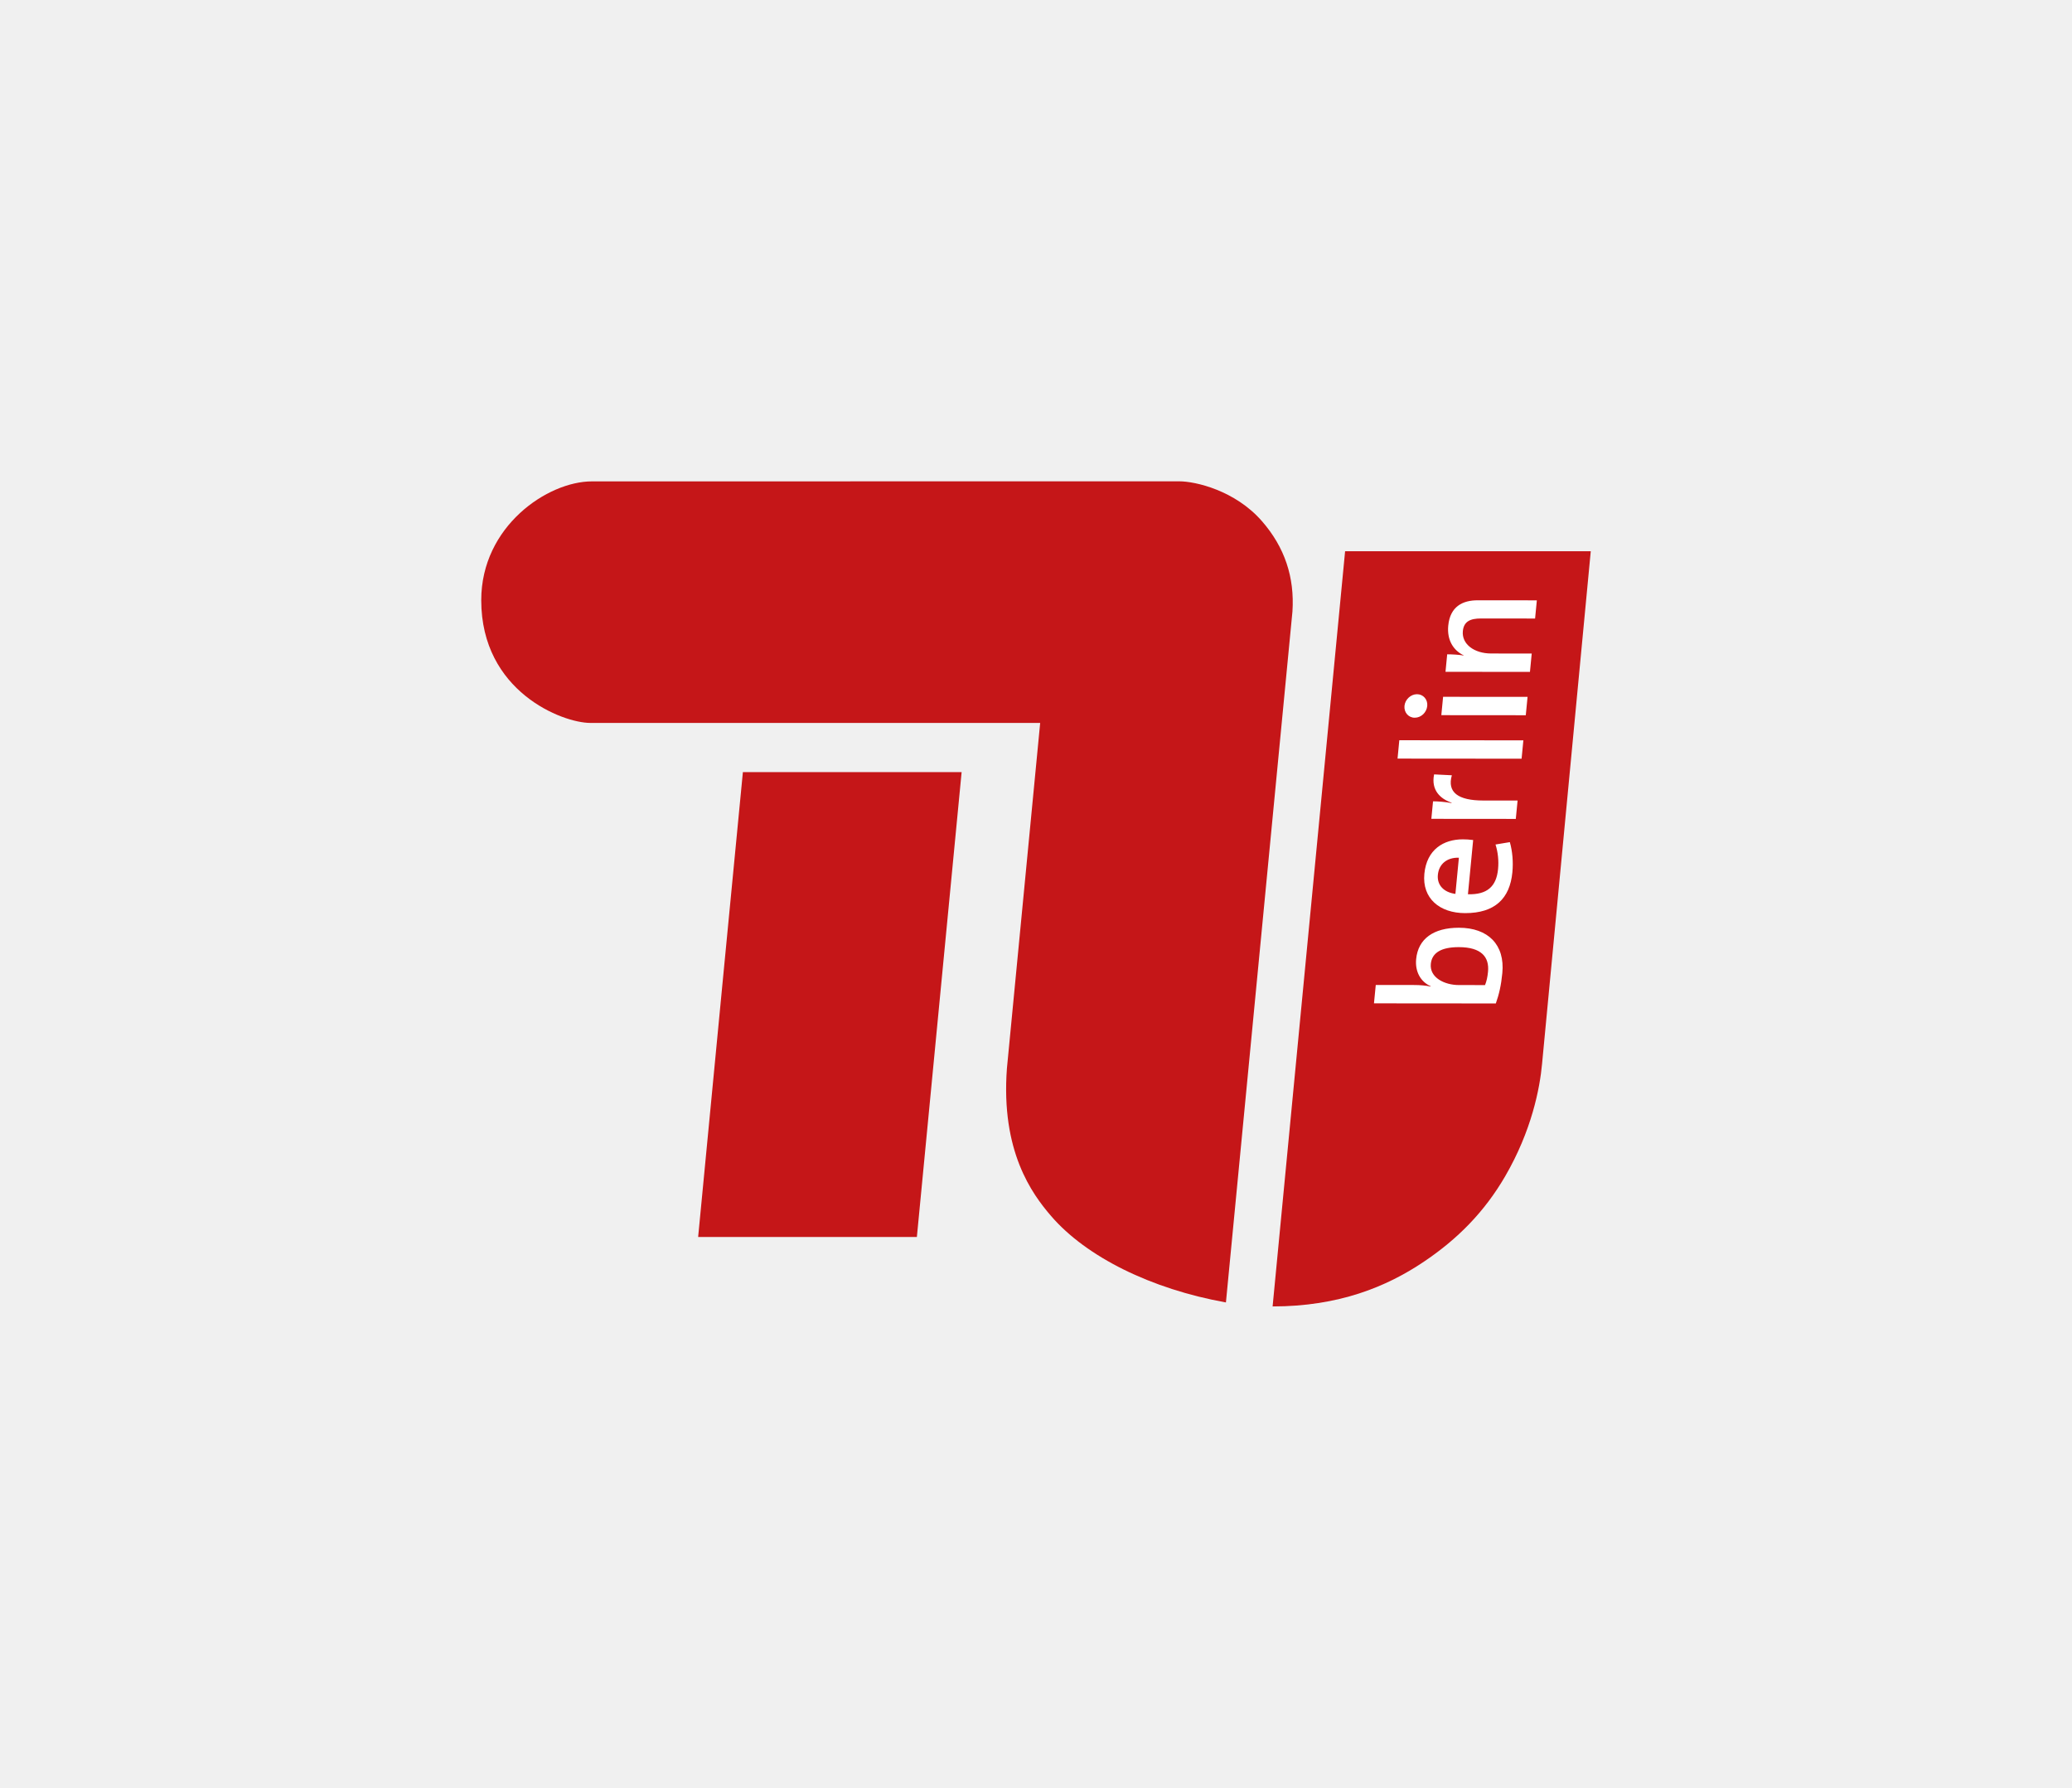
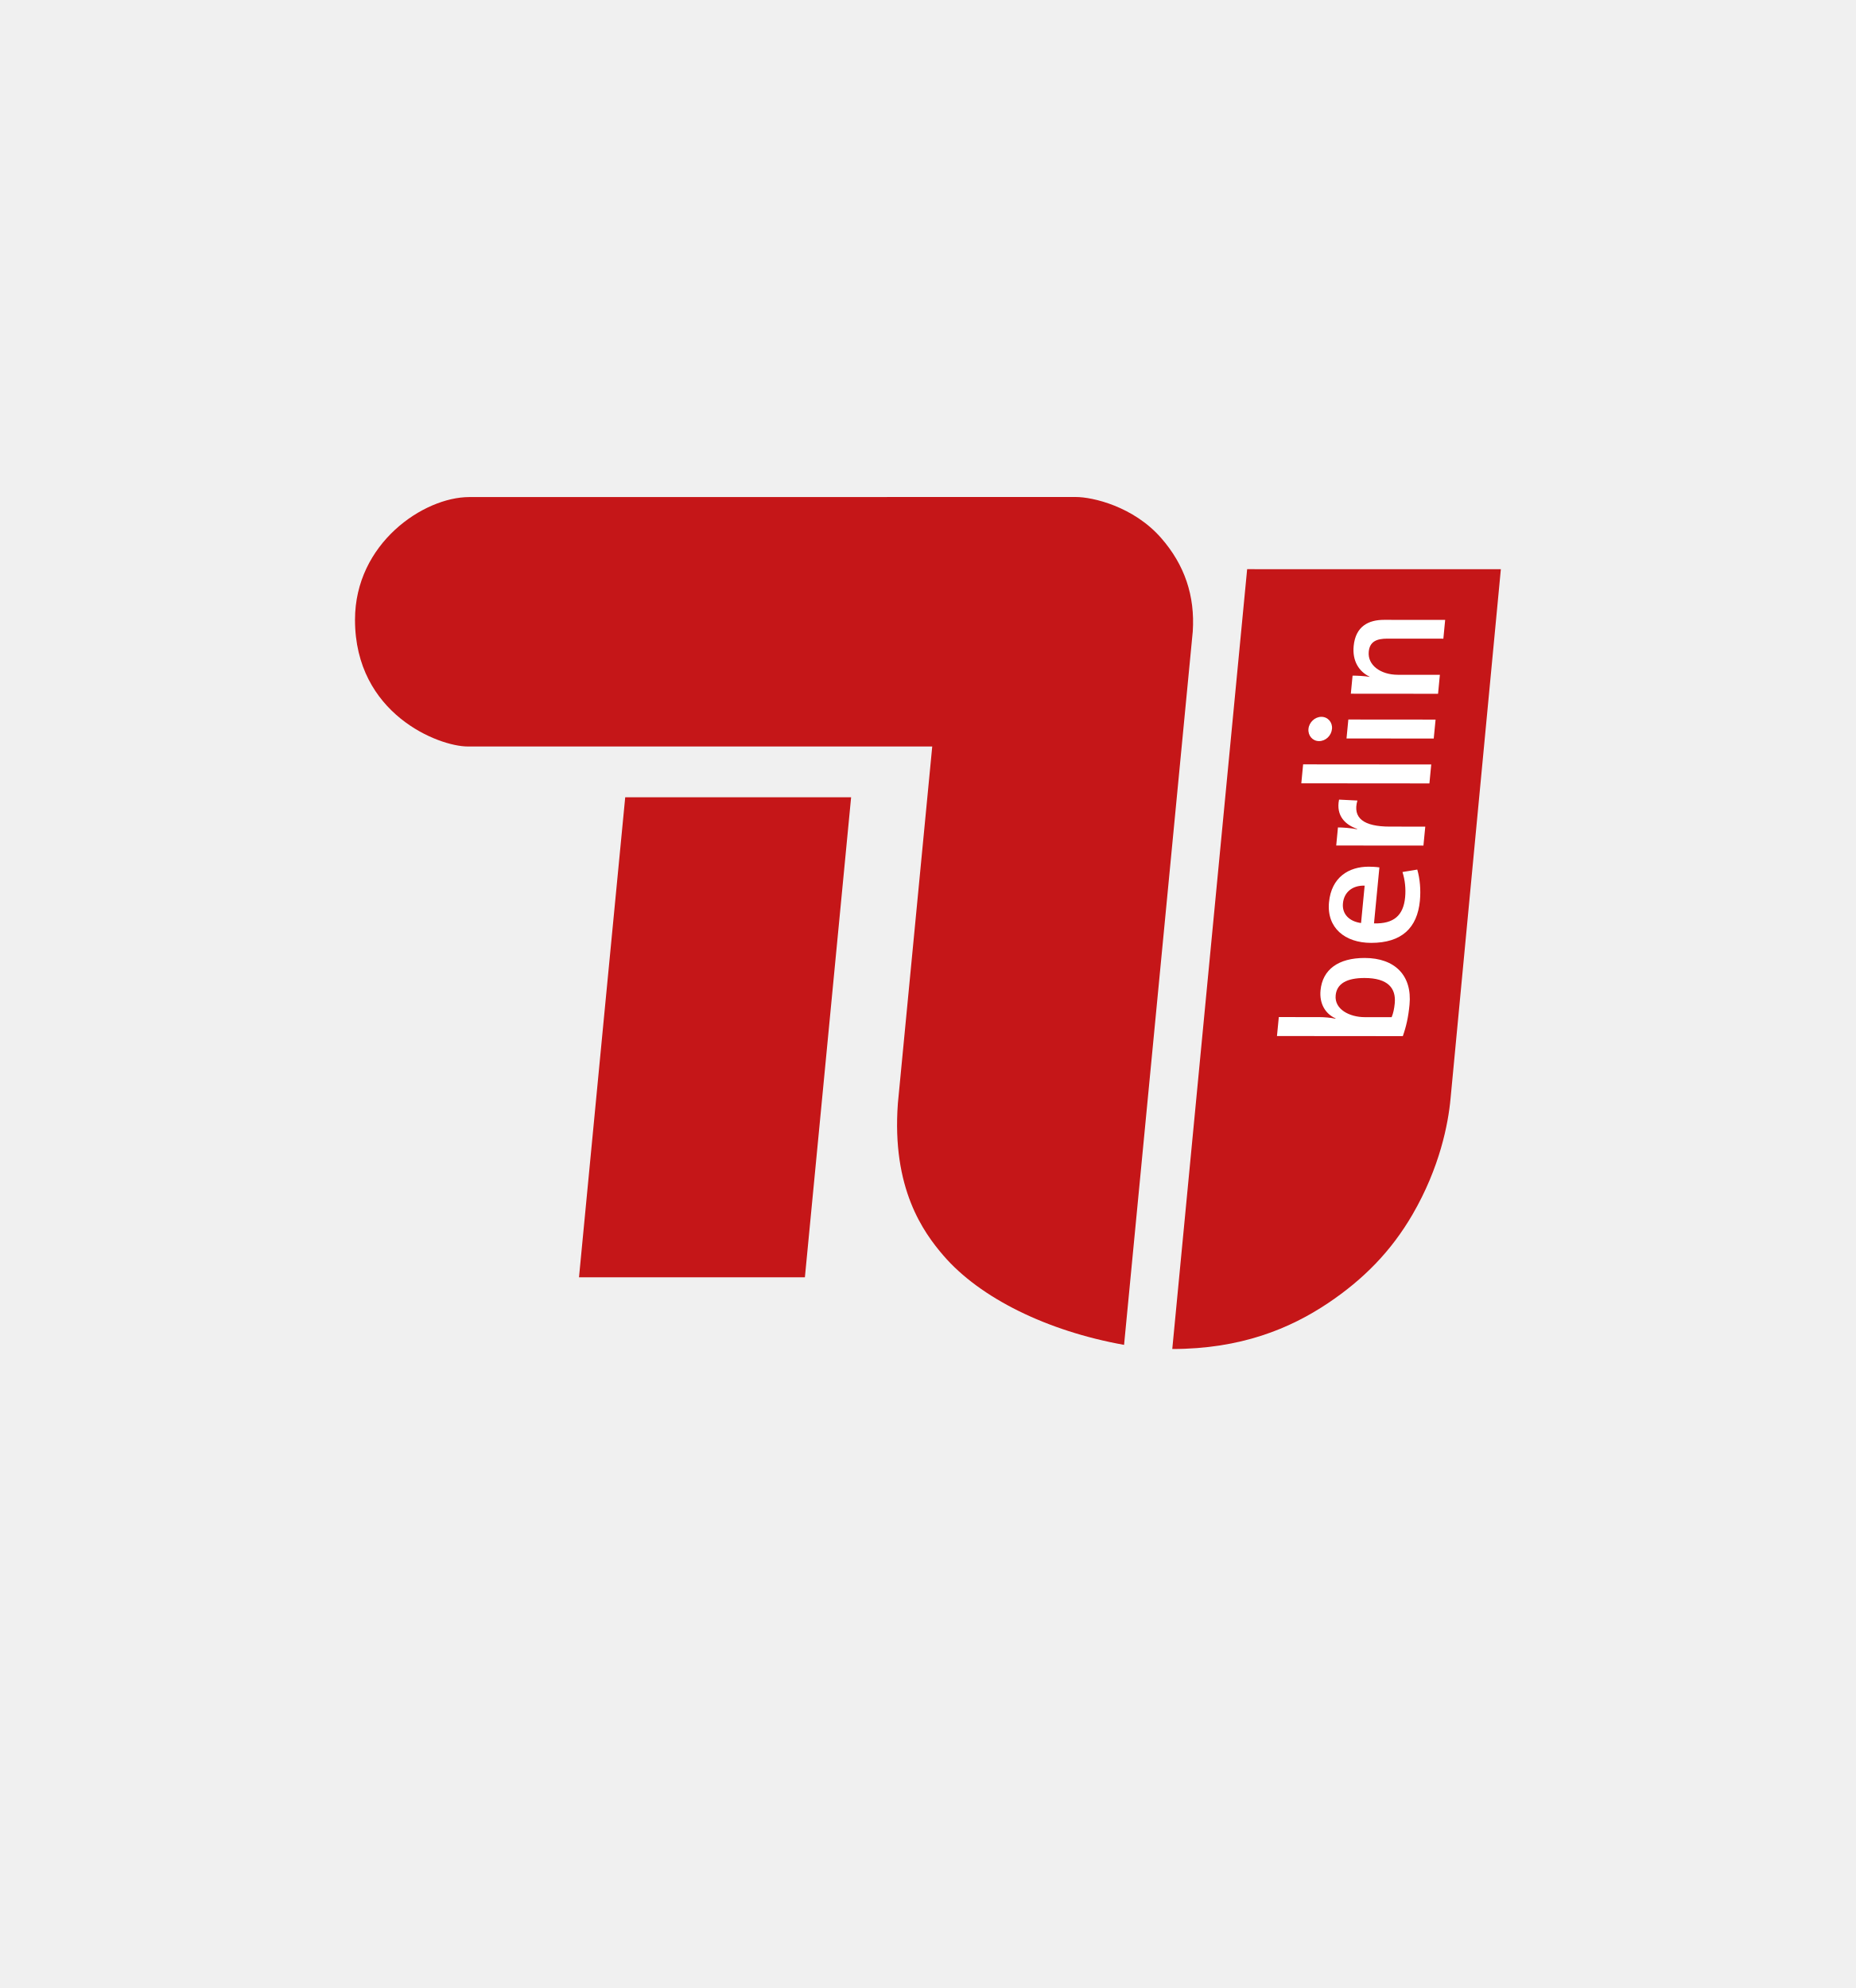
- <svg xmlns="http://www.w3.org/2000/svg" width="150.693" height="130" id="svg13920" version="1.1">
+ <svg xmlns="http://www.w3.org/2000/svg" width="130.693" height="140" id="svg13920" version="1.1">
  <defs id="defs13922" />
-   <g id="layer1" transform="translate(-484.6533,-481.6479)">
+   <g id="layer1" transform="translate(-494.6533,-481.6479)">
    <g transform="matrix(0.75,0,0,0.75,319.6842,162.3763)" id="g17616">
      <g transform="matrix(0.2503705,0,0,0.2503705,111.612,228.701)" id="g17554-6">
        <path d="m 889.419,1097.83 3.69,0 0,-3.69 -3.69,0 0,3.69 z" style="fill:#ffffff;fill-opacity:1;fill-rule:nonzero;stroke:none" id="path3046-8" />
        <path d="m 925.639,1292.729 c 25.664,0 44.108,-7.619 58.429,-17.214 13.355,-8.949 23.706,-19.538 31.648,-33.198 10.264,-17.656 13.426,-34.066 14.291,-43.586 0.01,-0.079 18.858,-198.45 18.858,-198.45 l -95.146,-0.01 c 0,0 -28.11,292.454 -28.079,292.454" style="fill:#c51618;fill-opacity:1;fill-rule:nonzero;stroke:none" id="path3048-2" />
        <path d="m 835.617,1066.761 -12.883,133.808 c -2.37,32.021 9.636,48.474 17.108,57.144 13.645,15.83 38.737,28.276 67.718,33.468 0.801,-8.51 25.764,-267.519 25.764,-267.566 0.866,-13.295 -3.005,-24.922 -11.876,-35.054 -10.344,-11.816 -25.65,-15.357 -31.974,-15.357 l -227.495,0.025 c -17.113,0 -42.843,17.367 -42.843,46.011 0,35.394 31.45,47.526 42.271,47.526 5.524,0 174.21,0 174.21,0" style="fill:#c51618;fill-opacity:1;fill-rule:nonzero;stroke:none" id="path3050-2" />
        <path d="m 703.144,1265.836 84.716,0 17.336,-180.031 -84.72,0 c 0,0 -15.14,156.718 -17.332,180.033 l 0,0" style="fill:#c51618;fill-opacity:1;fill-rule:nonzero;stroke:none" id="path3052-2" />
        <path d="m 986.915,1160.091 c -0.514,5.316 5.332,8.178 10.866,8.184 l 10.13,0.01 c 0.604,-1.461 0.961,-3.12 1.161,-5.181 0.539,-5.649 -2.509,-9.504 -11.33,-9.514 -6.58,0 -10.4,2.055 -10.828,6.502 z m 27.696,3.544 c -0.445,4.653 -1.242,8.174 -2.515,11.762 l -47.194,-0.04 0.691,-7.111 15.074,0.013 c 1.907,0 4.522,0.204 6.191,0.606 l 0.013,-0.135 c -3.915,-1.729 -6.104,-5.652 -5.634,-10.505 0.754,-7.839 6.701,-12.151 16.569,-12.145 11.323,0.01 17.865,6.593 16.805,17.555" style="fill:#ffffff;fill-opacity:1;fill-rule:nonzero;stroke:none" id="path3054-6" />
        <path d="m 989.645,1125.591 c -0.384,3.984 2.309,6.779 6.793,7.384 l 1.35,-14.02 c -4.599,-0.139 -7.741,2.449 -8.143,6.636 z m 13.669,-13.477 -2.02,20.996 c 7.421,0.207 11.016,-2.98 11.668,-9.758 0.307,-3.186 -0.03,-6.513 -0.991,-9.504 l 5.553,-0.922 c 0.985,3.454 1.374,7.575 0.979,11.694 -0.979,10.165 -6.787,15.809 -18.306,15.799 -9.81,-0.01 -16.699,-5.662 -15.783,-15.229 0.91,-9.435 7.471,-13.352 14.911,-13.346 1.054,0 2.629,0.072 3.99,0.27" style="fill:#ffffff;fill-opacity:1;fill-rule:nonzero;stroke:none" id="path3056-7" />
        <path d="m 995.065,1087.036 c -1.883,6.575 2.353,9.768 12.156,9.777 l 13.3,0.01 -0.69,7.111 -32.709,-0.029 0.652,-6.779 c 1.837,0 4.718,0.204 7.176,0.672 l 0.014,-0.133 c -4.272,-1.468 -8.03,-4.793 -6.776,-10.971 l 6.876,0.341" style="fill:#ffffff;fill-opacity:1;fill-rule:nonzero;stroke:none" id="path3058-1" />
        <path d="m 1022.076,1080.619 -48.045,-0.041 0.682,-7.107 48.046,0.041 -0.684,7.107" style="fill:#ffffff;fill-opacity:1;fill-rule:nonzero;stroke:none" id="path3060-9" />
        <path d="m 1023.695,1063.787 -32.709,-0.028 0.685,-7.107 32.715,0.027 -0.691,7.108 z m -38.159,-3.62 c -0.24,2.529 -2.346,4.582 -4.85,4.58 -2.434,0 -4.209,-2.06 -3.971,-4.589 0.239,-2.459 2.416,-4.514 4.85,-4.514 2.433,0 4.209,2.064 3.971,4.522" style="fill:#ffffff;fill-opacity:1;fill-rule:nonzero;stroke:none" id="path3062-7" />
        <path d="m 1027.303,1026.336 -20.996,-0.019 c -4.079,0 -6.625,1.126 -6.989,4.912 -0.477,4.987 4.366,8.641 10.954,8.648 l 15.726,0.013 -0.684,7.111 -32.709,-0.029 0.652,-6.779 c 1.775,0 4.593,0.139 6.4,0.471 l 0.005,-0.066 c -4.027,-1.929 -6.536,-5.919 -5.996,-11.501 0.721,-7.506 5.684,-9.827 11.411,-9.821 l 22.902,0.019 -0.677,7.041" style="fill:#ffffff;fill-opacity:1;fill-rule:nonzero;stroke:none" id="path3064-9" />
      </g>
    </g>
  </g>
</svg>
